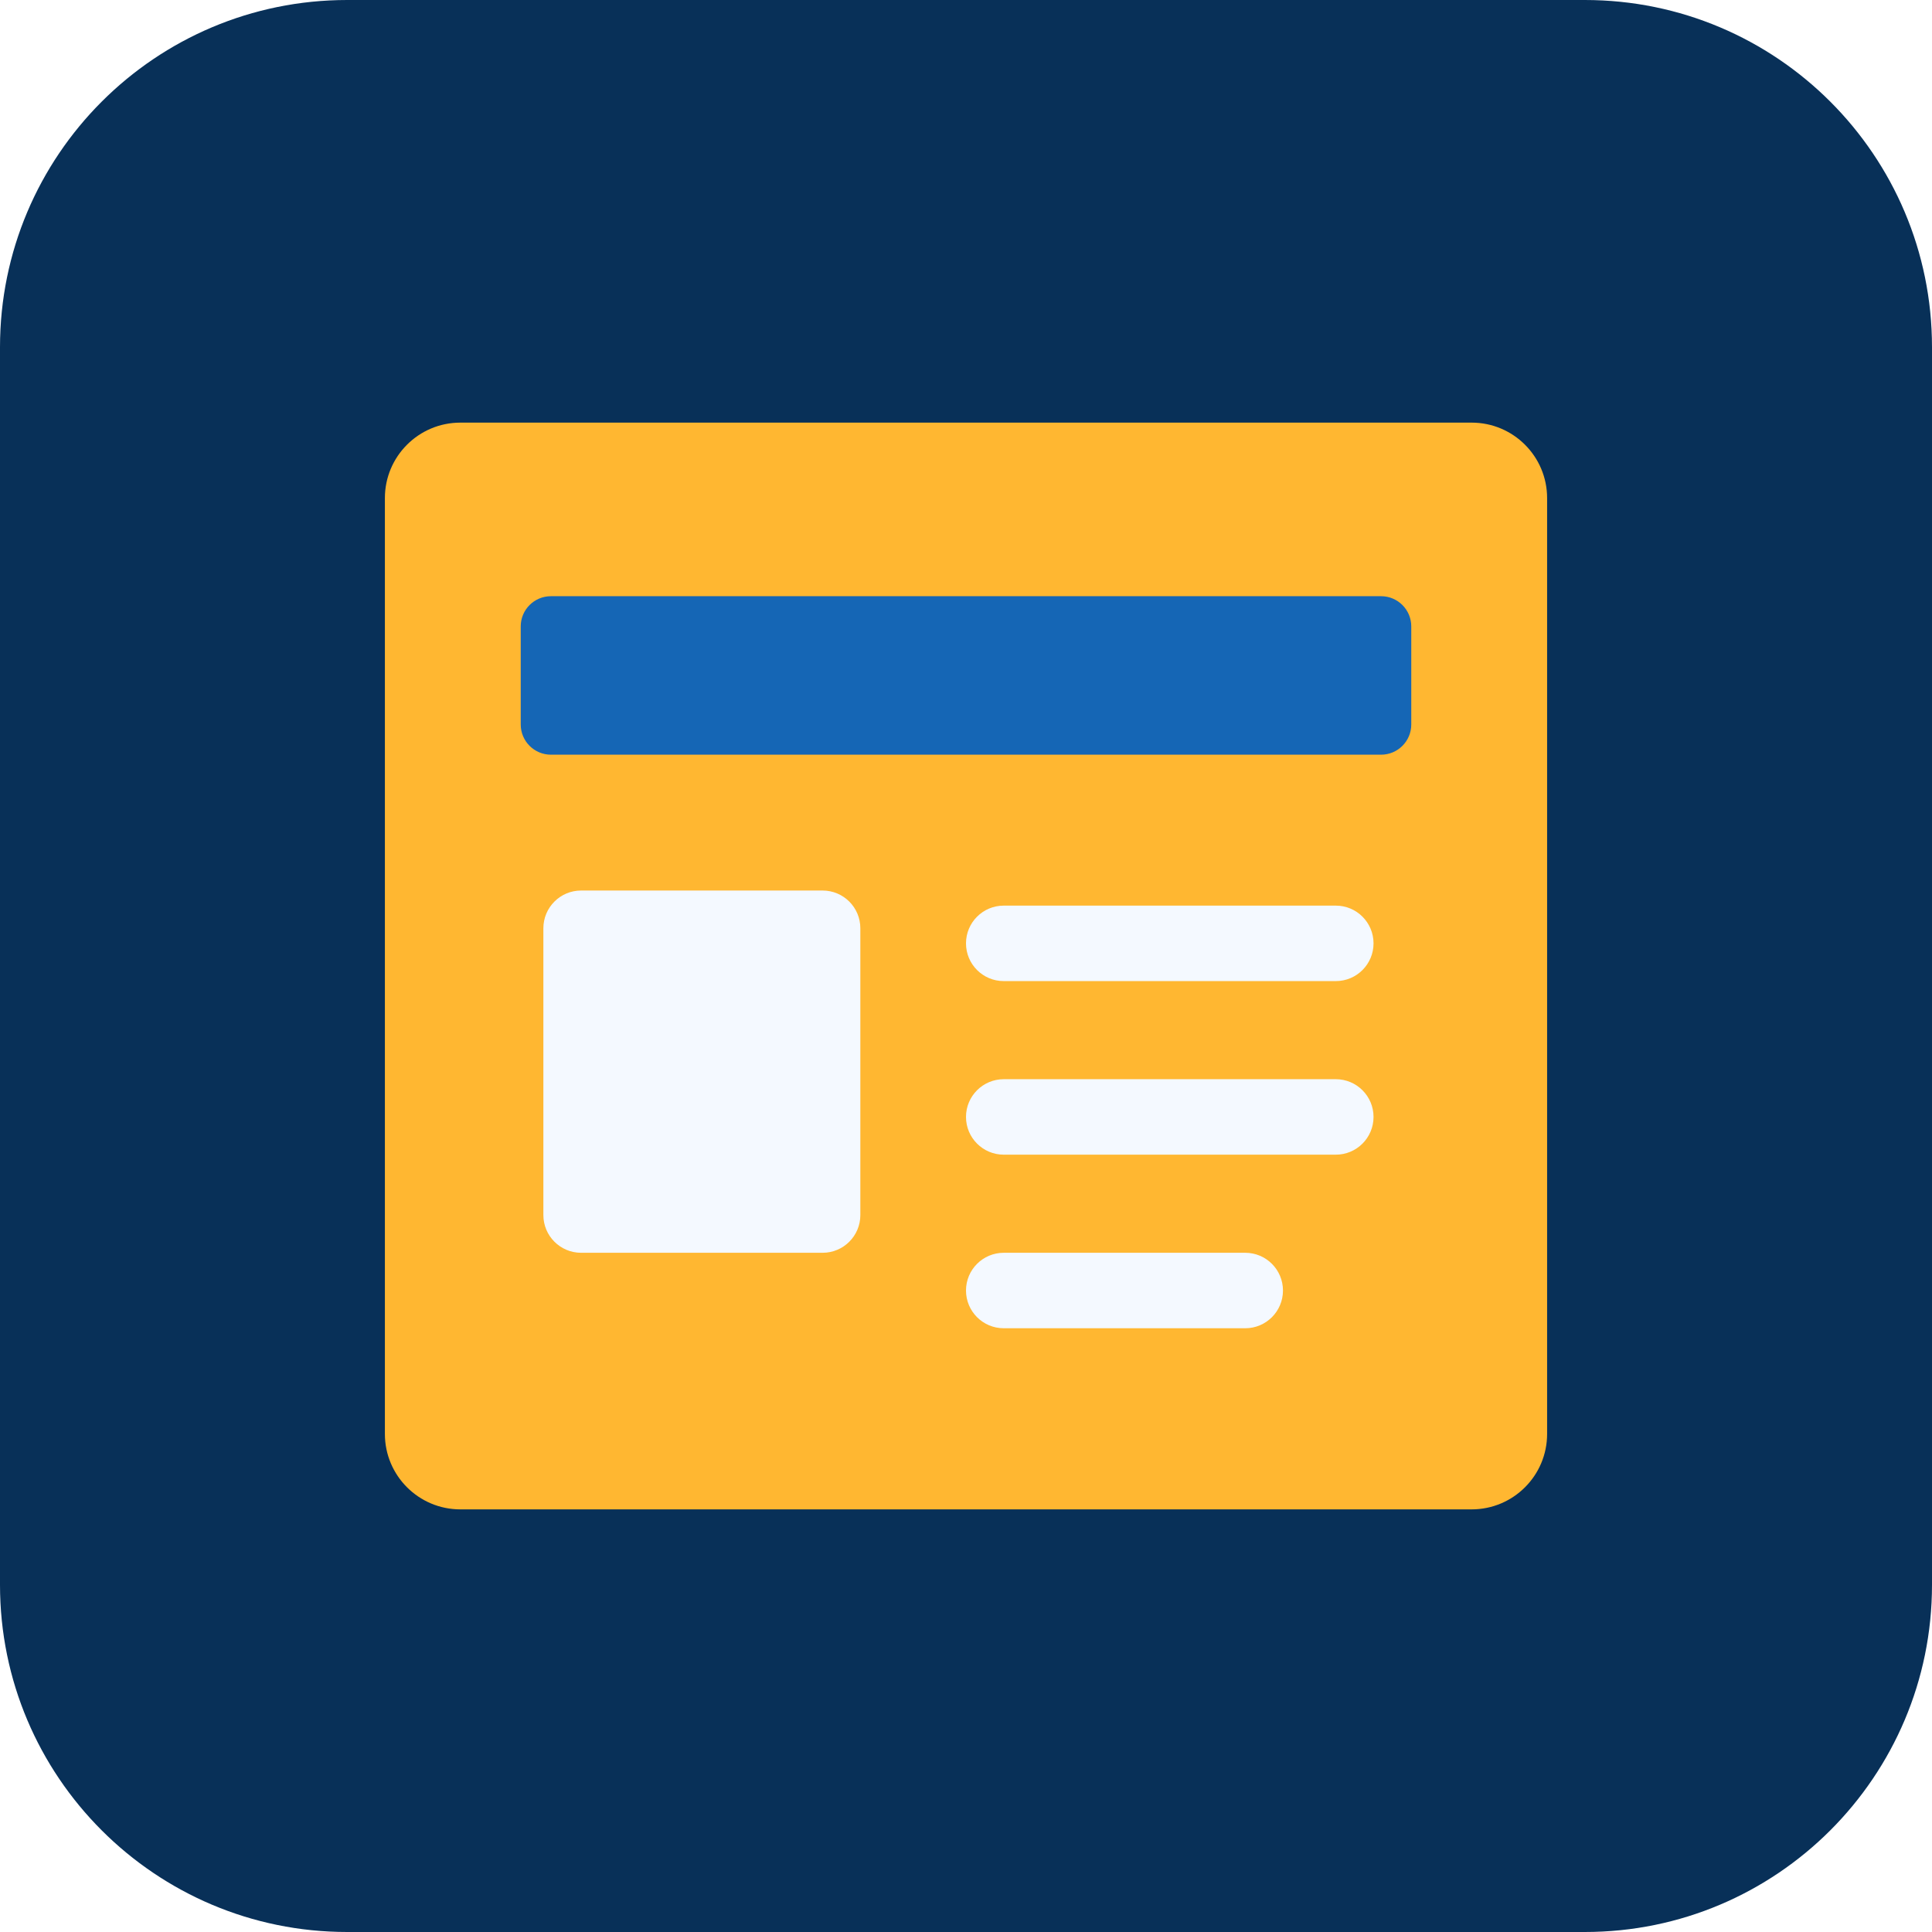
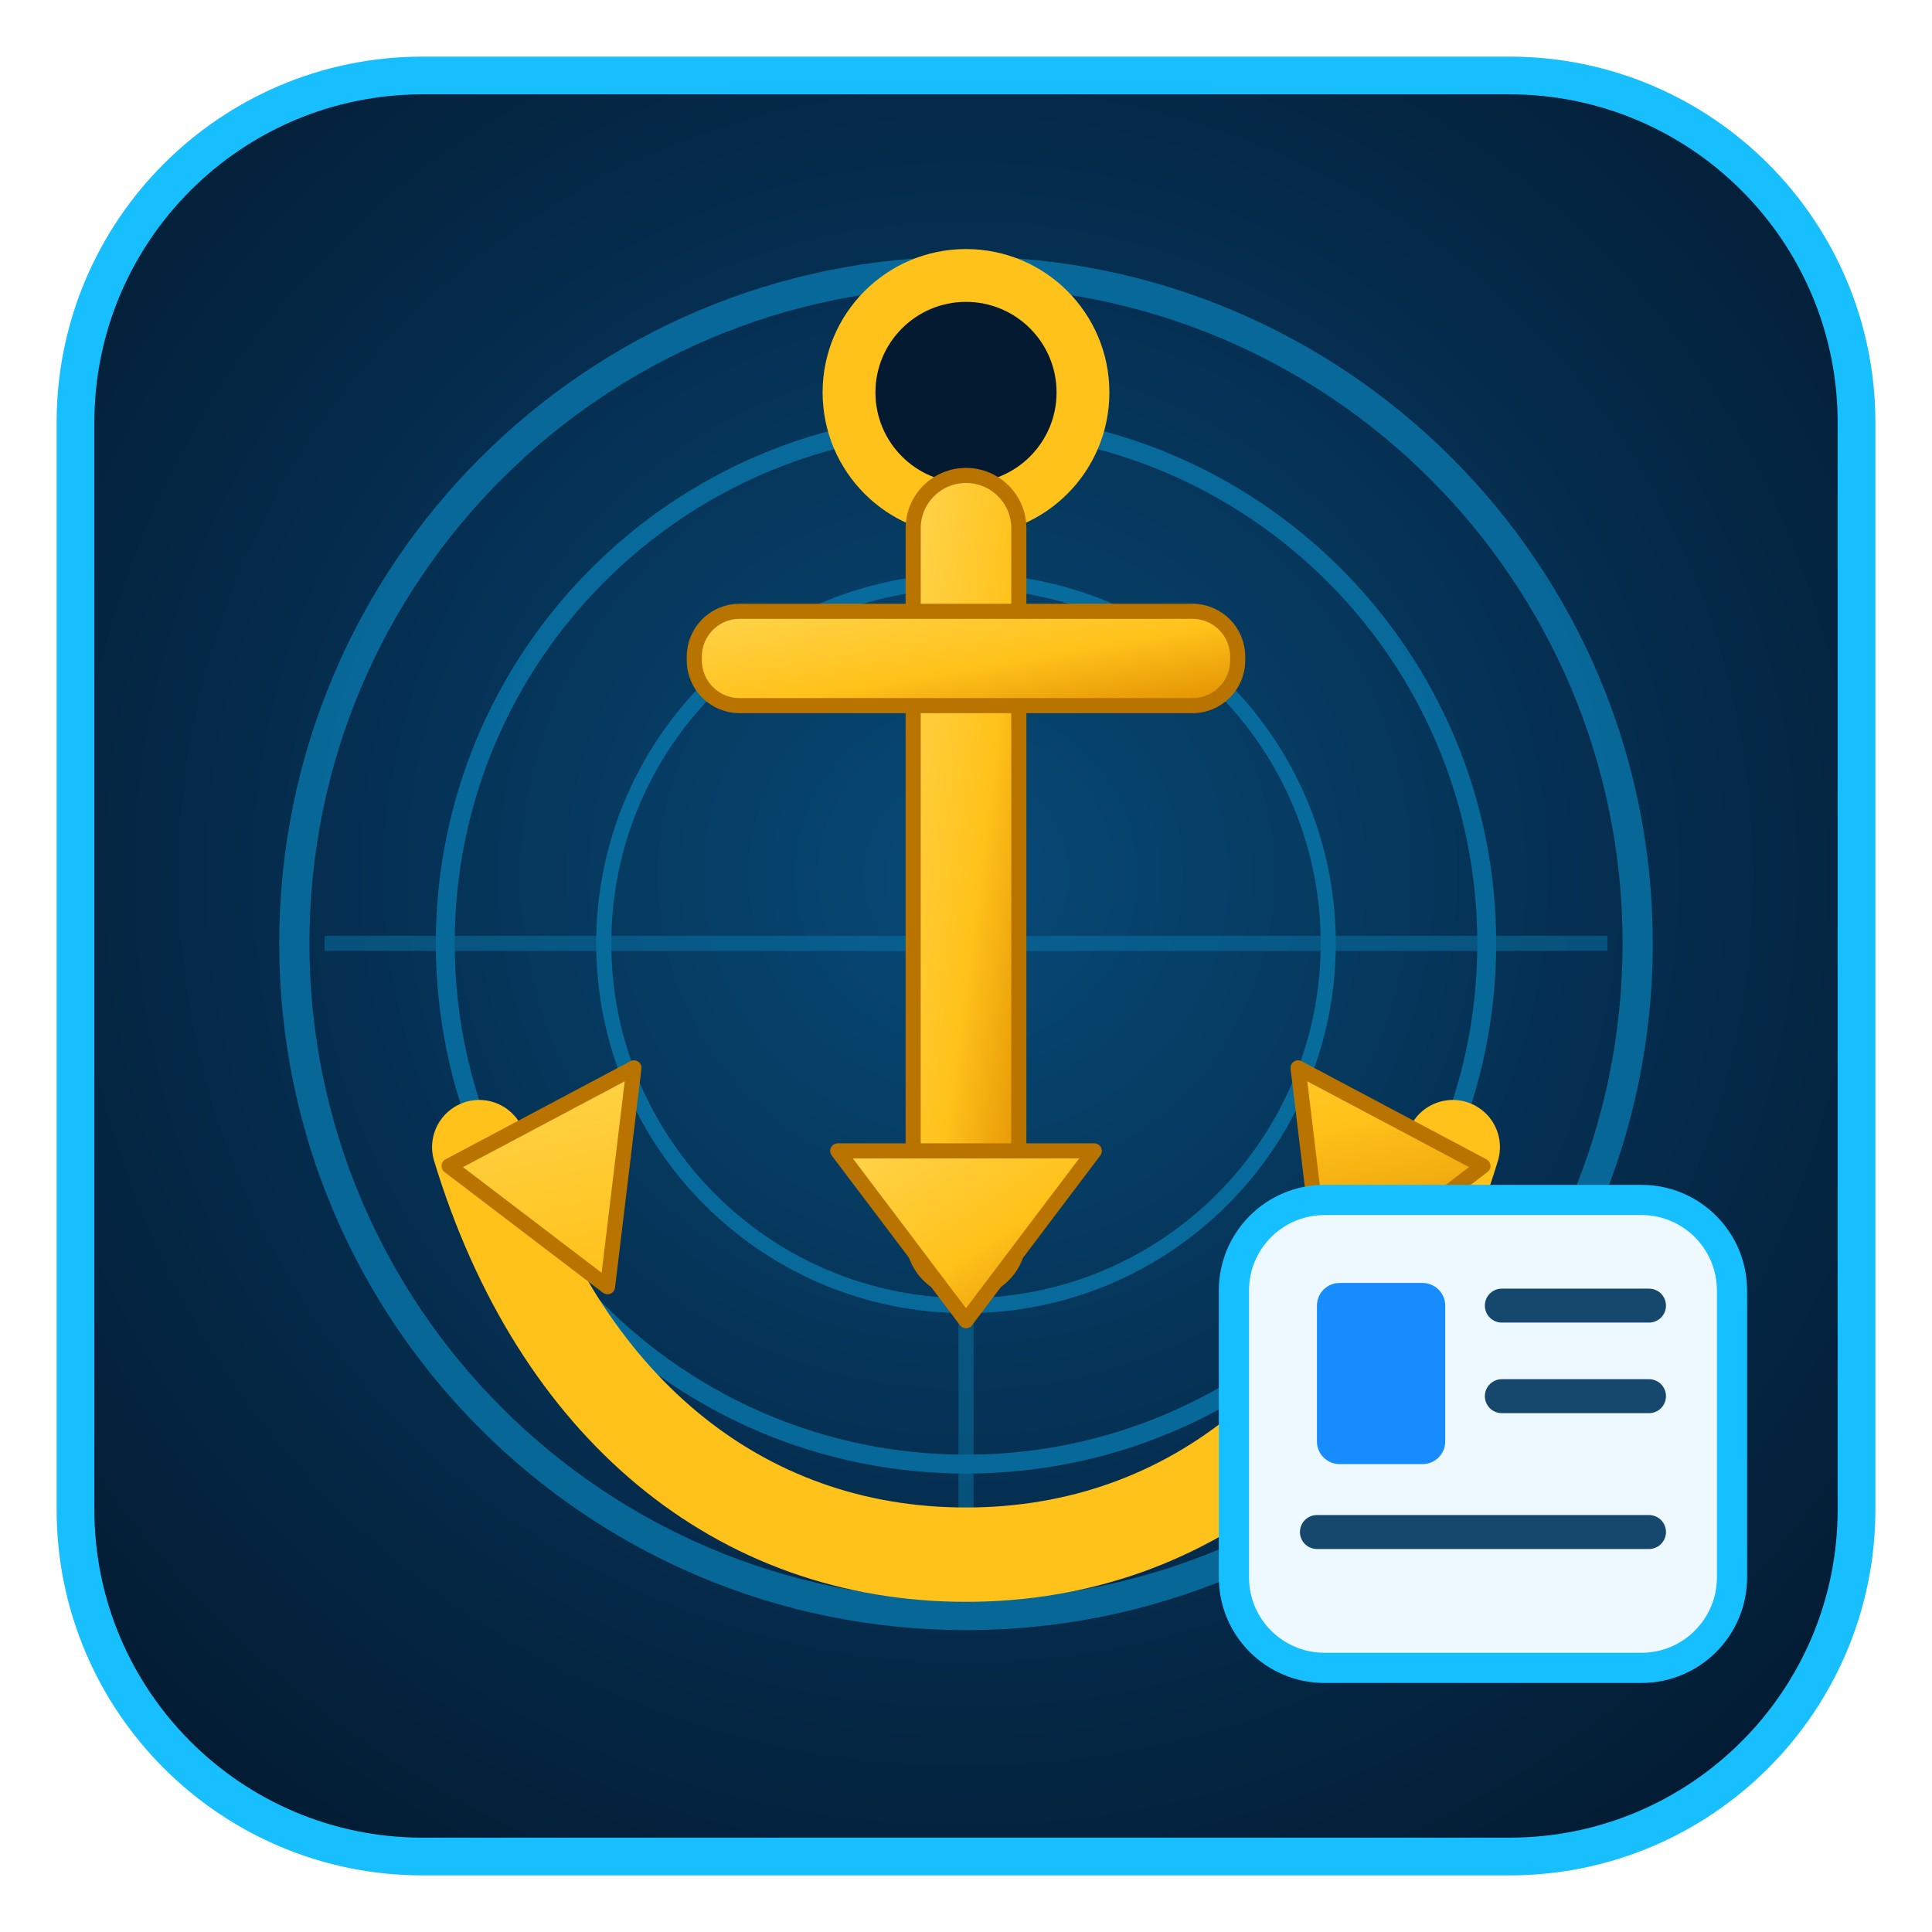
- <svg xmlns="http://www.w3.org/2000/svg" viewBox="0 0 256 256">
-   <rect width="256" height="256" rx="46" fill="#083058" />
-   <rect x="51" y="56" width="154" height="144" rx="10" fill="#FFB731" />
-   <rect x="69" y="79" width="118" height="21" rx="4" fill="#1566B5" />
-   <rect x="72" y="118" width="42" height="48" rx="5" fill="#F4F9FF" />
-   <rect x="128" y="120" width="54" height="10" rx="5" fill="#F4F9FF" />
-   <rect x="128" y="143" width="54" height="10" rx="5" fill="#F4F9FF" />
-   <rect x="128" y="166" width="42" height="10" rx="5" fill="#F4F9FF" />
+ <svg xmlns="http://www.w3.org/2000/svg" viewBox="0 0 512 512">
+   <defs>
+     <radialGradient id="bg" cx="50%" cy="45%" r="68%">
+       <stop offset="0" stop-color="#074a77" />
+       <stop offset="0.52" stop-color="#052e50" />
+       <stop offset="1" stop-color="#031a30" />
+     </radialGradient>
+     <linearGradient id="gold" x1="0" y1="0" x2="1" y2="1">
+       <stop offset="0" stop-color="#ffd44d" />
+       <stop offset="0.55" stop-color="#ffc21a" />
+       <stop offset="1" stop-color="#e08d00" />
+     </linearGradient>
+   </defs>
+   <rect x="20" y="20" width="472" height="472" rx="92" fill="url(#bg)" stroke="#18bfff" stroke-width="10" />
+   <g fill="none" stroke="#0879ad" opacity="0.78">
+     <circle cx="256" cy="250" r="178" stroke-width="8" />
+     <circle cx="256" cy="250" r="138" stroke-width="5" />
+     <circle cx="256" cy="250" r="96" stroke-width="4" />
+     <path d="M86 250h340M256 80v340" stroke-width="4" opacity="0.6" />
+   </g>
+   <g fill="url(#gold)" stroke="#b97400" stroke-width="4" stroke-linejoin="round">
+     <circle cx="256" cy="104" r="31" fill="#031a30" stroke="#ffc21a" stroke-width="14" />
+     <rect x="242" y="126" width="28" height="216" rx="14" />
+     <rect x="184" y="162" width="144" height="25" rx="12" />
+     <path d="M256 350l-34-45h68z" />
+     <path d="M127 304c21 69 69 108 129 108s108-39 129-108" fill="none" stroke="#ffc21a" stroke-width="25" stroke-linecap="round" />
+     <path d="M119 309l49-26-7 58zM393 309l-49-26 7 58z" />
+   </g>
+   <g transform="translate(327 318)">
+     <rect x="0" y="0" width="132" height="124" rx="24" fill="#eef8ff" stroke="#16bfff" stroke-width="8" />
+     <rect x="22" y="22" width="34" height="48" rx="6" fill="#168cff" />
+     <path d="M71 28h39M71 52h39M22 88h88" stroke="#16486e" stroke-width="9" stroke-linecap="round" />
+   </g>
</svg>
